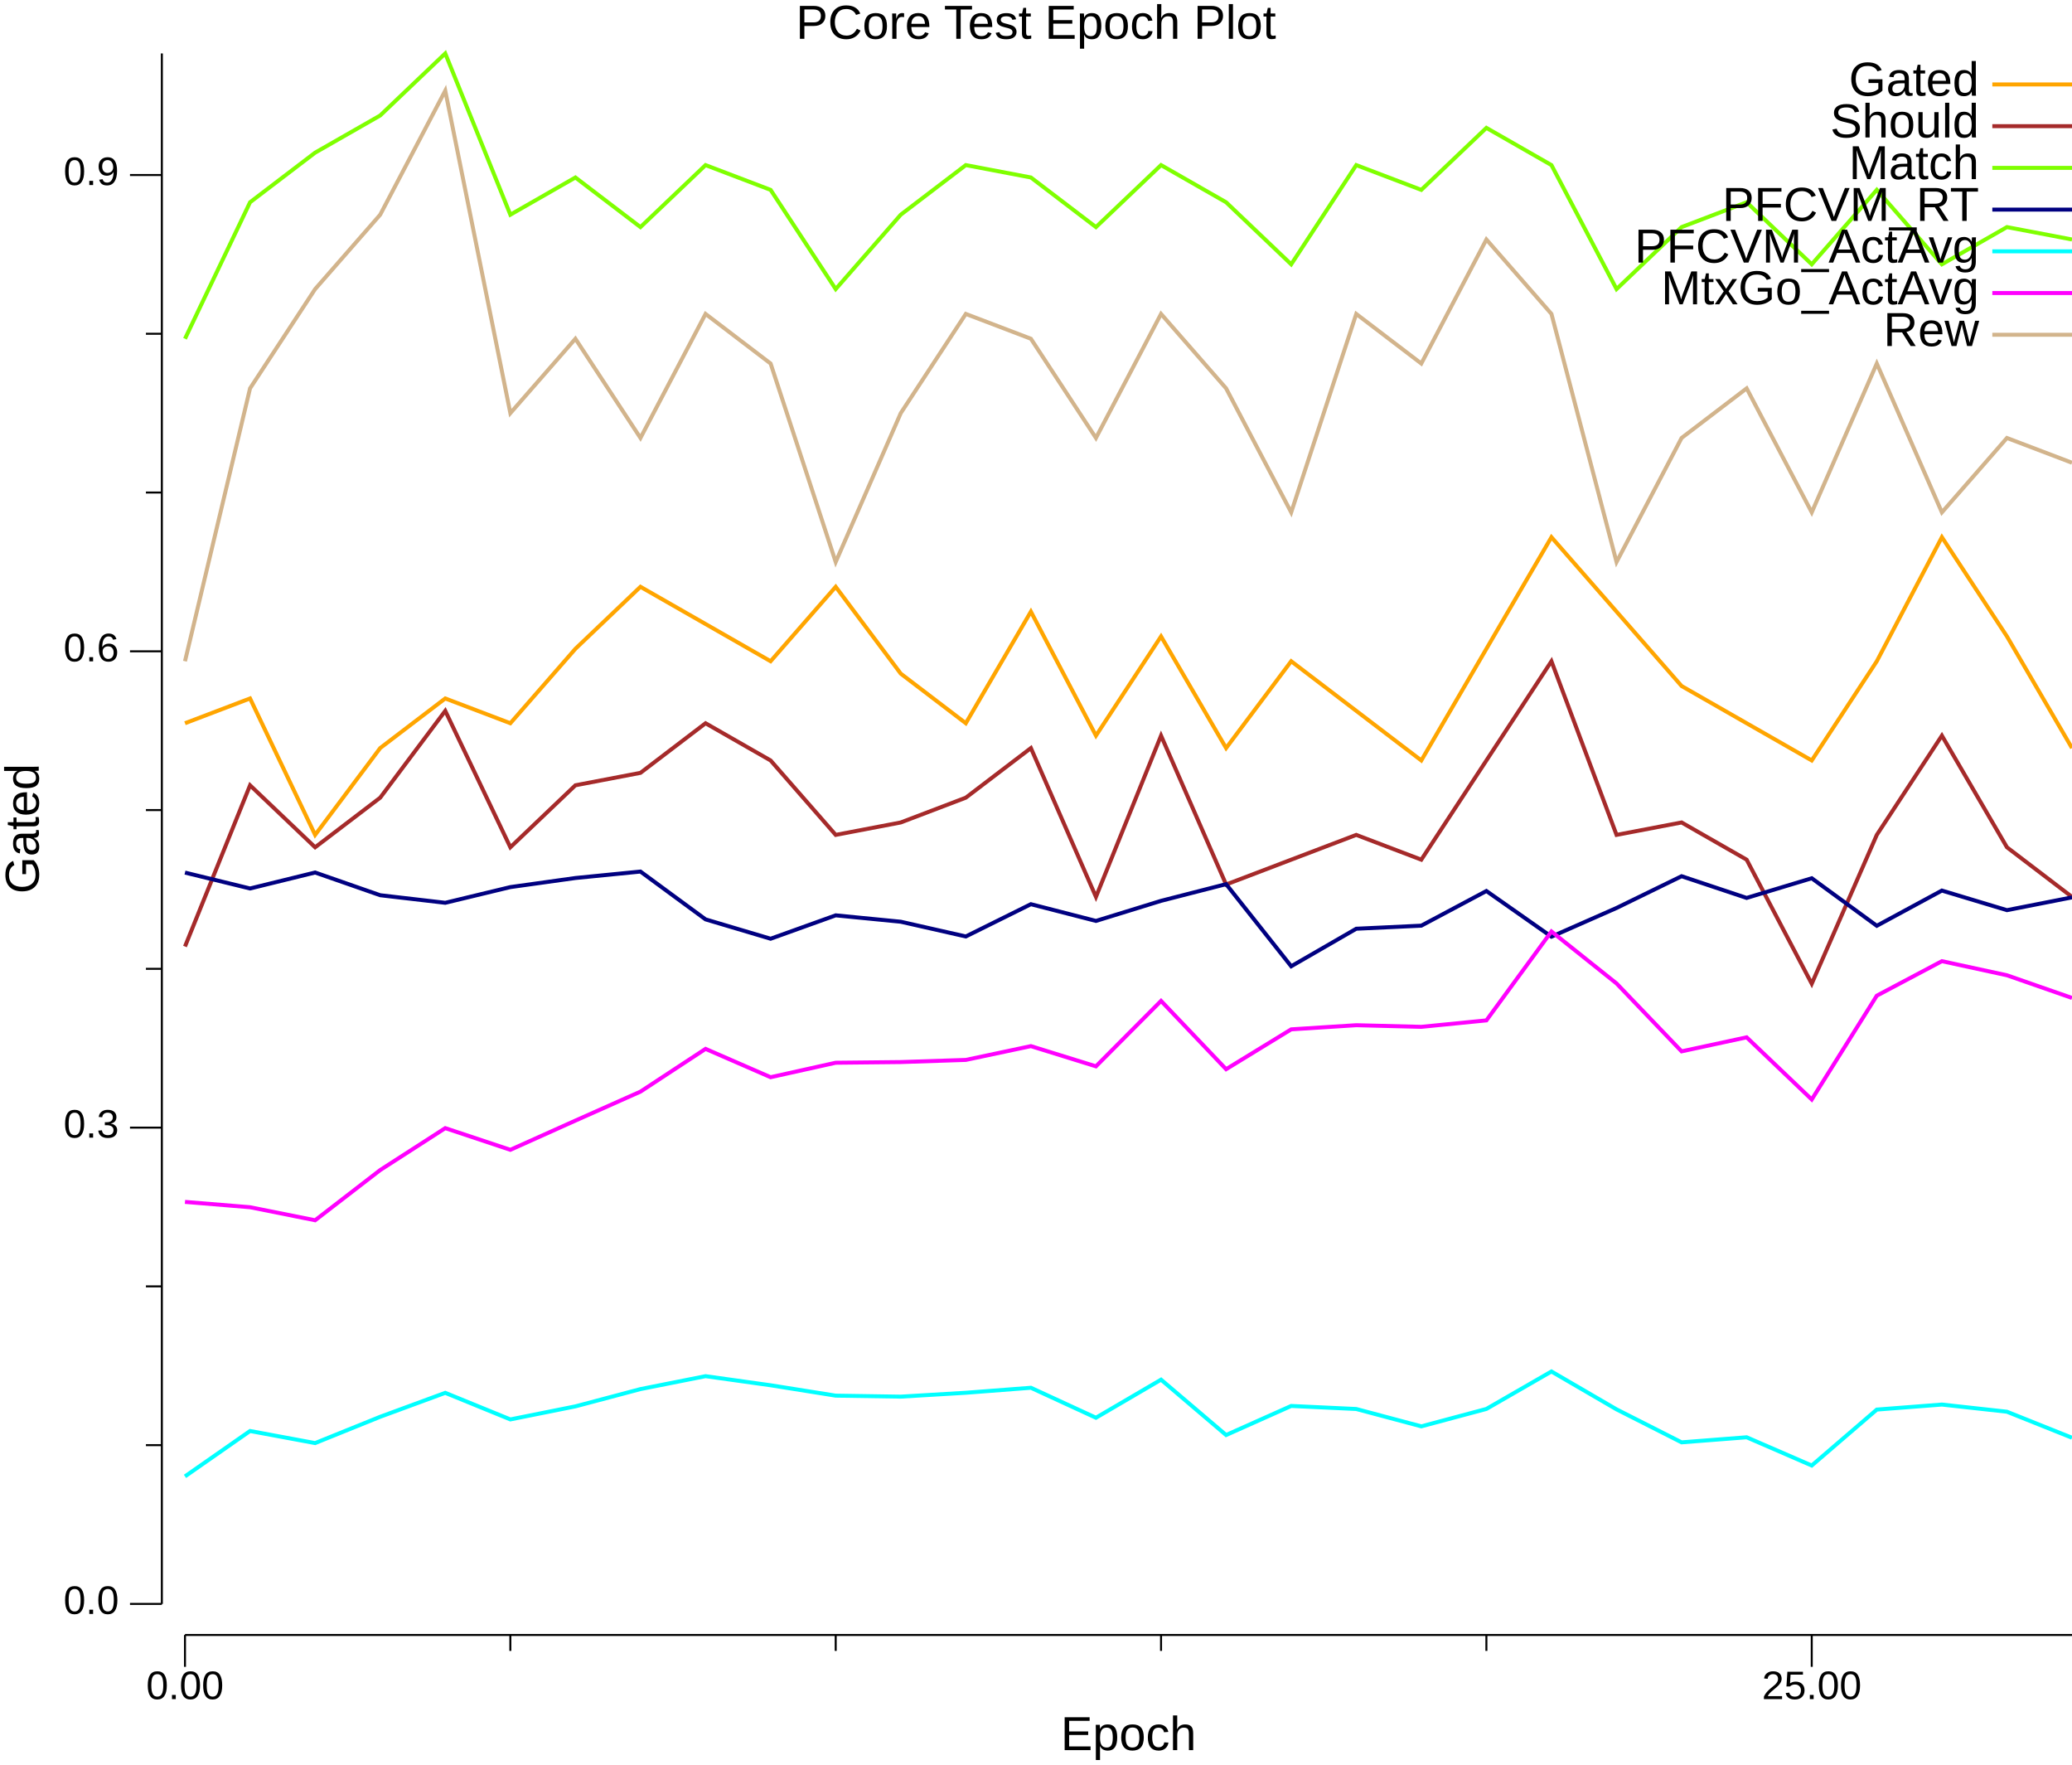
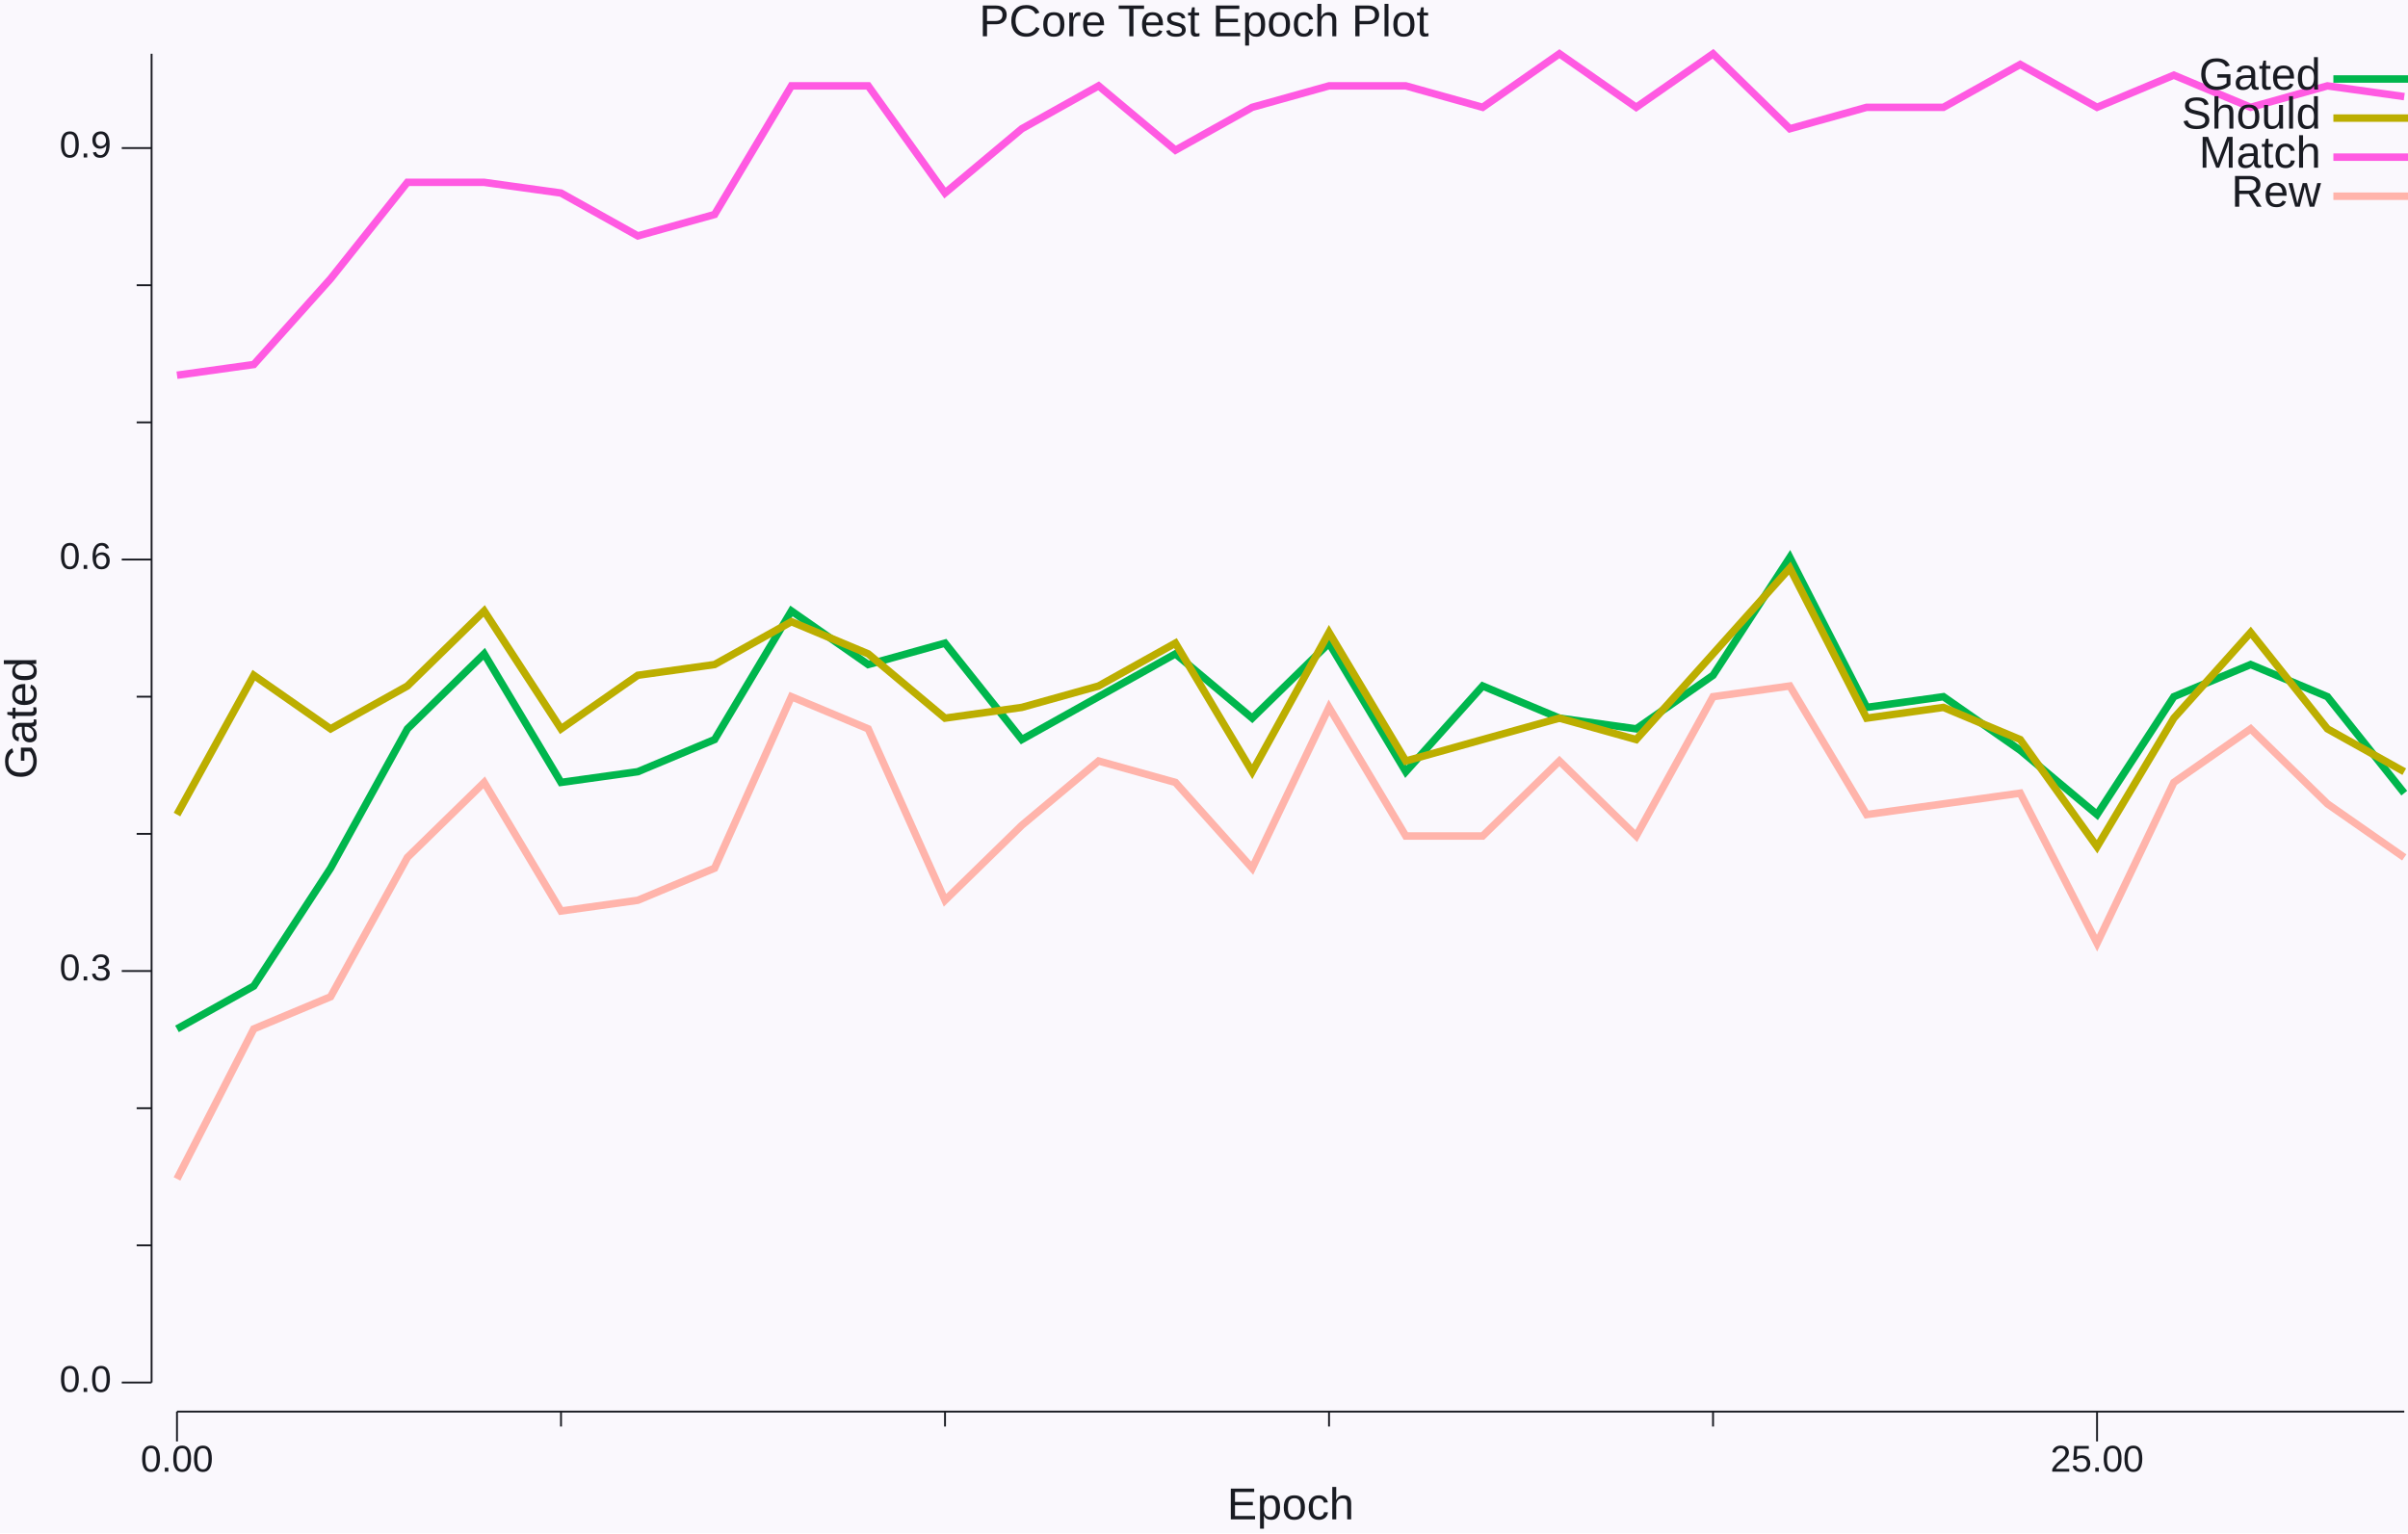
- <svg xmlns="http://www.w3.org/2000/svg" width="520.12pt" height="442.88pt" viewBox="0 0 520.12 442.88">
-   <g transform="scale(1, -1) translate(0, -442.88)">
-     <text x="199.81" y="-433.15" transform="scale(1, -1)" style="font-family:Liberation Sans;font-variant:normal;font-weight:normal;font-style:normal;font-size:12px">PCore Test Epoch Plot</text>
-     <text x="266.27" y="-3.68" transform="scale(1, -1)" style="font-family:Liberation Sans;font-variant:normal;font-weight:normal;font-style:normal;font-size:12px">Epoch</text>
-     <text x="36.703" y="-16.473" transform="scale(1, -1)" style="font-family:Liberation Sans;font-variant:normal;font-weight:normal;font-style:normal;font-size:10px">0.00</text>
-     <text x="442.28" y="-16.473" transform="scale(1, -1)" style="font-family:Liberation Sans;font-variant:normal;font-weight:normal;font-style:normal;font-size:10px">25.00</text>
-     <path d="M46.435,24.578L46.435,32.578" style="fill:none;stroke:#000000;stroke-width:0.5" />
-     <path d="M454.79,24.578L454.79,32.578" style="fill:none;stroke:#000000;stroke-width:0.5" />
-     <path d="M128.11,28.578L128.11,32.578" style="fill:none;stroke:#000000;stroke-width:0.5" />
-     <path d="M209.78,28.578L209.78,32.578" style="fill:none;stroke:#000000;stroke-width:0.5" />
-     <path d="M291.45,28.578L291.45,32.578" style="fill:none;stroke:#000000;stroke-width:0.5" />
-     <path d="M373.12,28.578L373.12,32.578" style="fill:none;stroke:#000000;stroke-width:0.5" />
-     <path d="M46.435,32.578L520.12,32.578" style="fill:none;stroke:#000000;stroke-width:0.5" />
+ <svg xmlns="http://www.w3.org/2000/svg" width="645.38pt" height="411pt" viewBox="0 0 645.38 411">
+   <g transform="scale(1, -1) translate(0, -411)">
+     <path d="M0,0L645.38,0L645.38,411L0,411Z" style="fill:#FAF8FD" />
+     <text x="262.43" y="-401.27" transform="scale(1, -1)" style="font-family:Liberation Sans;font-variant:normal;font-weight:normal;font-style:normal;font-size:12px;fill:#191B22">PCore Test Epoch Plot</text>
+     <text x="328.89" y="-3.68" transform="scale(1, -1)" style="font-family:Liberation Sans;font-variant:normal;font-weight:normal;font-style:normal;font-size:12px;fill:#191B22">Epoch</text>
+     <text x="37.703" y="-16.473" transform="scale(1, -1)" style="font-family:Liberation Sans;font-variant:normal;font-weight:normal;font-style:normal;font-size:10px;fill:#191B22">0.00</text>
+     <text x="549.53" y="-16.473" transform="scale(1, -1)" style="font-family:Liberation Sans;font-variant:normal;font-weight:normal;font-style:normal;font-size:10px;fill:#191B22">25.00</text>
+     <path d="M47.435,24.578L47.435,32.578" style="fill:none;stroke:#191B22;stroke-width:0.5" />
+     <path d="M562.04,24.578L562.04,32.578" style="fill:none;stroke:#191B22;stroke-width:0.5" />
+     <path d="M150.36,28.578L150.36,32.578" style="fill:none;stroke:#191B22;stroke-width:0.5" />
+     <path d="M253.28,28.578L253.28,32.578" style="fill:none;stroke:#191B22;stroke-width:0.5" />
+     <path d="M356.2,28.578L356.2,32.578" style="fill:none;stroke:#191B22;stroke-width:0.5" />
+     <path d="M459.12,28.578L459.12,32.578" style="fill:none;stroke:#191B22;stroke-width:0.5" />
+     <path d="M47.435,32.578L644.38,32.578" style="fill:none;stroke:#191B22;stroke-width:0.5" />
    <g transform="rotate(90)">
-       <text x="218.58" y="9.727" transform="scale(1, -1)" style="font-family:Liberation Sans;font-variant:normal;font-weight:normal;font-style:normal;font-size:12px">Gated</text>
+       <text x="202.14" y="9.727" transform="scale(1, -1)" style="font-family:Liberation Sans;font-variant:normal;font-weight:normal;font-style:normal;font-size:12px;fill:#191B22">Gated</text>
    </g>
-     <text x="15.949" y="-37.852" transform="scale(1, -1)" style="font-family:Liberation Sans;font-variant:normal;font-weight:normal;font-style:normal;font-size:10px">0.0</text>
-     <text x="15.949" y="-157.38" transform="scale(1, -1)" style="font-family:Liberation Sans;font-variant:normal;font-weight:normal;font-style:normal;font-size:10px">0.3</text>
-     <text x="15.949" y="-276.91" transform="scale(1, -1)" style="font-family:Liberation Sans;font-variant:normal;font-weight:normal;font-style:normal;font-size:10px">0.6</text>
-     <text x="15.949" y="-396.44" transform="scale(1, -1)" style="font-family:Liberation Sans;font-variant:normal;font-weight:normal;font-style:normal;font-size:10px">0.9</text>
-     <path d="M32.629,40.371L40.629,40.371" style="fill:none;stroke:#000000;stroke-width:0.5" />
-     <path d="M32.629,159.9L40.629,159.9" style="fill:none;stroke:#000000;stroke-width:0.5" />
-     <path d="M32.629,279.43L40.629,279.43" style="fill:none;stroke:#000000;stroke-width:0.5" />
-     <path d="M32.629,398.96L40.629,398.96" style="fill:none;stroke:#000000;stroke-width:0.5" />
-     <path d="M36.629,80.215L40.629,80.215" style="fill:none;stroke:#000000;stroke-width:0.5" />
-     <path d="M36.629,120.06L40.629,120.06" style="fill:none;stroke:#000000;stroke-width:0.5" />
-     <path d="M36.629,199.75L40.629,199.75" style="fill:none;stroke:#000000;stroke-width:0.5" />
-     <path d="M36.629,239.59L40.629,239.59" style="fill:none;stroke:#000000;stroke-width:0.5" />
-     <path d="M36.629,319.28L40.629,319.28" style="fill:none;stroke:#000000;stroke-width:0.5" />
-     <path d="M36.629,359.12L40.629,359.12" style="fill:none;stroke:#000000;stroke-width:0.5" />
-     <path d="M40.629,40.371L40.629,429.47" style="fill:none;stroke:#000000;stroke-width:0.5" />
-     <path d="M46.435,261.38L62.769,267.6L79.103,233.36L95.437,255.15L111.77,267.6L128.11,261.38L144.44,280.06L160.77,295.62L177.11,286.28L193.44,276.94L209.78,295.62L226.11,273.83L242.44,261.38L258.78,289.39L275.11,258.27L291.45,283.17L307.78,255.15L324.12,276.94L340.45,264.49L356.78,252.04L373.12,280.06L389.45,308.07L405.79,289.39L422.12,270.72L438.45,261.38L454.79,252.04L471.12,276.94L487.46,308.07L503.79,283.17L520.12,255.15" style="fill:none;stroke:#FFA500" />
-     <path d="M46.435,205.35L62.769,245.81L79.103,230.25L95.437,242.7L111.77,264.49L128.11,230.25L144.44,245.81L160.77,248.93L177.11,261.38L193.44,252.04L209.78,233.36L226.11,236.48L242.44,242.7L258.78,255.15L275.11,217.8L291.45,258.27L307.78,220.91L324.12,227.14L340.45,233.36L356.78,227.14L373.12,252.04L389.45,276.94L405.79,233.36L422.12,236.48L438.45,227.14L454.79,196.01L471.12,233.36L487.46,258.27L503.79,230.25L520.12,217.8" style="fill:none;stroke:#A52A2A" />
-     <path d="M46.435,357.87L62.769,392.12L79.103,404.57L95.437,413.9L111.77,429.47L128.11,389L144.44,398.34L160.77,385.89L177.11,401.45L193.44,395.23L209.78,370.33L226.11,389L242.44,401.45L258.78,398.34L275.11,385.89L291.45,401.45L307.78,392.12L324.12,376.55L340.45,401.45L356.78,395.23L373.12,410.79L389.45,401.45L405.79,370.33L422.12,385.89L438.45,392.12L454.79,376.55L471.12,395.23L487.46,376.55L503.79,385.89L520.12,382.78" style="fill:none;stroke:#7FFF00" />
-     <path d="M46.435,223.9L62.769,219.91L79.103,223.92L95.437,218.22L111.77,216.32L128.11,220.26L144.44,222.54L160.77,224.16L177.11,212.16L193.44,207.3L209.78,213.17L226.11,211.57L242.44,207.87L258.78,215.97L275.11,211.77L291.45,216.81L307.78,221L324.12,200.39L340.45,209.81L356.78,210.58L373.12,219.28L389.45,207.82L405.79,215.02L422.12,222.99L438.45,217.54L454.79,222.48L471.12,210.55L487.46,219.39L503.79,214.47L520.12,217.68" style="fill:none;stroke:#000080" />
-     <path d="M46.435,72.376L62.769,83.766L79.103,80.732L95.437,87.332L111.77,93.342L128.11,86.672L144.44,89.946L160.77,94.282L177.11,97.524L193.44,95.239L209.78,92.637L226.11,92.387L242.44,93.361L258.78,94.615L275.11,87.092L291.45,96.648L307.78,82.755L324.12,90.049L340.45,89.286L356.78,84.929L373.12,89.301L389.45,98.7L405.79,89.196L422.12,80.918L438.45,82.189L454.79,75.102L471.12,89.138L487.46,90.4L503.79,88.603L520.12,82.072" style="fill:none;stroke:#00FFFF" />
-     <path d="M46.435,141.26L62.769,139.92L79.103,136.65L95.437,149.25L111.77,159.77L128.11,154.33L144.44,161.66L160.77,168.93L177.11,179.66L193.44,172.55L209.78,176.18L226.11,176.35L242.44,176.89L258.78,180.35L275.11,175.28L291.45,191.7L307.78,174.56L324.12,184.56L340.45,185.6L356.78,185.19L373.12,186.81L389.45,209.12L405.79,196.08L422.12,179.04L438.45,182.56L454.79,166.96L471.12,193.01L487.46,201.67L503.79,198.13L520.12,192.44" style="fill:none;stroke:#FF00FF" />
-     <path d="M46.435,276.94L62.769,345.42L79.103,370.33L95.437,389L111.77,420.13L128.11,339.2L144.44,357.87L160.77,332.97L177.11,364.1L193.44,351.65L209.78,301.84L226.11,339.2L242.44,364.1L258.78,357.87L275.11,332.97L291.45,364.1L307.78,345.42L324.12,314.3L340.45,364.1L356.78,351.65L373.12,382.78L389.45,364.1L405.79,301.84L422.12,332.97L438.45,345.42L454.79,314.3L471.12,351.65L487.46,314.3L503.79,332.97L520.12,326.75" style="fill:none;stroke:#D2B48C" />
-     <path d="M500.12,421.69L520.12,421.69" style="fill:none;stroke:#FFA500" />
-     <text x="464.1" y="-418.86" transform="scale(1, -1)" style="font-family:Liberation Sans;font-variant:normal;font-weight:normal;font-style:normal;font-size:12px">Gated</text>
-     <path d="M500.12,411.22L520.12,411.22" style="fill:none;stroke:#A52A2A" />
-     <text x="459.43" y="-408.39" transform="scale(1, -1)" style="font-family:Liberation Sans;font-variant:normal;font-weight:normal;font-style:normal;font-size:12px">Should</text>
-     <path d="M500.12,400.75L520.12,400.75" style="fill:none;stroke:#7FFF00" />
-     <text x="464.11" y="-397.92" transform="scale(1, -1)" style="font-family:Liberation Sans;font-variant:normal;font-weight:normal;font-style:normal;font-size:12px">Match</text>
-     <path d="M500.12,390.28L520.12,390.28" style="fill:none;stroke:#000080" />
-     <text x="432.34" y="-387.45" transform="scale(1, -1)" style="font-family:Liberation Sans;font-variant:normal;font-weight:normal;font-style:normal;font-size:12px">PFCVM_RT</text>
-     <path d="M500.12,379.81L520.12,379.81" style="fill:none;stroke:#00FFFF" />
-     <text x="410.32" y="-376.98" transform="scale(1, -1)" style="font-family:Liberation Sans;font-variant:normal;font-weight:normal;font-style:normal;font-size:12px">PFCVM_ActAvg</text>
-     <path d="M500.12,369.34L520.12,369.34" style="fill:none;stroke:#FF00FF" />
-     <text x="416.98" y="-366.51" transform="scale(1, -1)" style="font-family:Liberation Sans;font-variant:normal;font-weight:normal;font-style:normal;font-size:12px">MtxGo_ActAvg</text>
-     <path d="M500.12,358.87L520.12,358.87" style="fill:none;stroke:#D2B48C" />
-     <text x="472.79" y="-356.04" transform="scale(1, -1)" style="font-family:Liberation Sans;font-variant:normal;font-weight:normal;font-style:normal;font-size:12px">Rew</text>
+     <text x="15.949" y="-37.852" transform="scale(1, -1)" style="font-family:Liberation Sans;font-variant:normal;font-weight:normal;font-style:normal;font-size:10px;fill:#191B22">0.0</text>
+     <text x="15.949" y="-148.17" transform="scale(1, -1)" style="font-family:Liberation Sans;font-variant:normal;font-weight:normal;font-style:normal;font-size:10px;fill:#191B22">0.3</text>
+     <text x="15.949" y="-258.48" transform="scale(1, -1)" style="font-family:Liberation Sans;font-variant:normal;font-weight:normal;font-style:normal;font-size:10px;fill:#191B22">0.6</text>
+     <text x="15.949" y="-368.79" transform="scale(1, -1)" style="font-family:Liberation Sans;font-variant:normal;font-weight:normal;font-style:normal;font-size:10px;fill:#191B22">0.9</text>
+     <path d="M32.629,40.371L40.629,40.371" style="fill:none;stroke:#191B22;stroke-width:0.5" />
+     <path d="M32.629,150.69L40.629,150.69" style="fill:none;stroke:#191B22;stroke-width:0.5" />
+     <path d="M32.629,261L40.629,261" style="fill:none;stroke:#191B22;stroke-width:0.5" />
+     <path d="M32.629,371.31L40.629,371.31" style="fill:none;stroke:#191B22;stroke-width:0.5" />
+     <path d="M36.629,77.142L40.629,77.142" style="fill:none;stroke:#191B22;stroke-width:0.5" />
+     <path d="M36.629,113.91L40.629,113.91" style="fill:none;stroke:#191B22;stroke-width:0.5" />
+     <path d="M36.629,187.46L40.629,187.46" style="fill:none;stroke:#191B22;stroke-width:0.5" />
+     <path d="M36.629,224.23L40.629,224.23" style="fill:none;stroke:#191B22;stroke-width:0.5" />
+     <path d="M36.629,297.77L40.629,297.77" style="fill:none;stroke:#191B22;stroke-width:0.5" />
+     <path d="M36.629,334.54L40.629,334.54" style="fill:none;stroke:#191B22;stroke-width:0.5" />
+     <path d="M40.629,40.371L40.629,396.59" style="fill:none;stroke:#191B22;stroke-width:0.5" />
+     <path d="M47.435,135.17L68.019,146.66L88.603,178.26L109.19,215.61L129.77,235.72L150.36,201.25L170.94,204.12L191.52,212.74L212.11,247.21L232.69,232.85L253.28,238.59L273.86,212.74L294.44,224.23L315.03,235.72L335.61,218.48L356.2,238.59L376.78,204.12L397.37,227.1L417.95,218.48L438.53,215.61L459.12,229.97L479.7,261.57L500.29,221.36L520.87,224.23L541.45,209.86L562.04,192.63L582.62,224.23L603.21,232.85L623.79,224.23L644.38,198.37" style="fill:none;stroke:#00B64D;stroke-width:2" />
+     <path d="M47.435,192.63L68.019,229.97L88.603,215.61L109.19,227.1L129.77,247.21L150.36,215.61L170.94,229.97L191.52,232.85L212.11,244.34L232.69,235.72L253.28,218.48L273.86,221.36L294.44,227.1L315.03,238.59L335.61,204.12L356.2,241.46L376.78,206.99L397.37,212.74L417.95,218.48L438.53,212.74L459.12,235.72L479.7,258.7L500.29,218.48L520.87,221.36L541.45,212.74L562.04,184.01L582.62,218.48L603.21,241.46L623.79,215.61L644.38,204.12" style="fill:none;stroke:#BCAE00;stroke-width:2" />
+     <path d="M47.435,310.41L68.019,313.28L88.603,336.27L109.19,362.12L129.77,362.12L150.36,359.25L170.94,347.76L191.52,353.5L212.11,387.98L232.69,387.98L253.28,359.25L273.86,376.48L294.44,387.98L315.03,370.74L335.61,382.23L356.2,387.98L376.78,387.98L397.37,382.23L417.95,396.59L438.53,382.23L459.12,396.59L479.7,376.48L500.29,382.23L520.87,382.23L541.45,393.72L562.04,382.23L582.62,390.85L603.21,382.23L623.79,387.98L644.38,385.1" style="fill:none;stroke:#FF5AE2;stroke-width:2" />
+     <path d="M47.435,94.954L68.019,135.17L88.603,143.79L109.19,181.14L129.77,201.25L150.36,166.77L170.94,169.65L191.52,178.26L212.11,224.23L232.69,215.61L253.28,169.65L273.86,189.75L294.44,206.99L315.03,201.25L335.61,178.26L356.2,221.36L376.78,186.88L397.37,186.88L417.95,206.99L438.53,186.88L459.12,224.23L479.7,227.1L500.29,192.63L520.87,195.5L541.45,198.37L562.04,158.15L582.62,201.25L603.21,215.61L623.79,195.5L644.38,181.14" style="fill:none;stroke:#FFB4AB;stroke-width:2" />
+     <path d="M625.38,389.82L645.38,389.82" style="fill:none;stroke:#00B64D;stroke-width:2" />
+     <text x="589.35" y="-386.99" transform="scale(1, -1)" style="font-family:Liberation Sans;font-variant:normal;font-weight:normal;font-style:normal;font-size:12px;fill:#191B22">Gated</text>
+     <path d="M625.38,379.34L645.38,379.34" style="fill:none;stroke:#BCAE00;stroke-width:2" />
+     <text x="584.68" y="-376.52" transform="scale(1, -1)" style="font-family:Liberation Sans;font-variant:normal;font-weight:normal;font-style:normal;font-size:12px;fill:#191B22">Should</text>
+     <path d="M625.38,368.87L645.38,368.87" style="fill:none;stroke:#FF5AE2;stroke-width:2" />
+     <text x="589.36" y="-366.05" transform="scale(1, -1)" style="font-family:Liberation Sans;font-variant:normal;font-weight:normal;font-style:normal;font-size:12px;fill:#191B22">Match</text>
+     <path d="M625.38,358.4L645.38,358.4" style="fill:none;stroke:#FFB4AB;stroke-width:2" />
+     <text x="598.04" y="-355.58" transform="scale(1, -1)" style="font-family:Liberation Sans;font-variant:normal;font-weight:normal;font-style:normal;font-size:12px;fill:#191B22">Rew</text>
  </g>
</svg>
